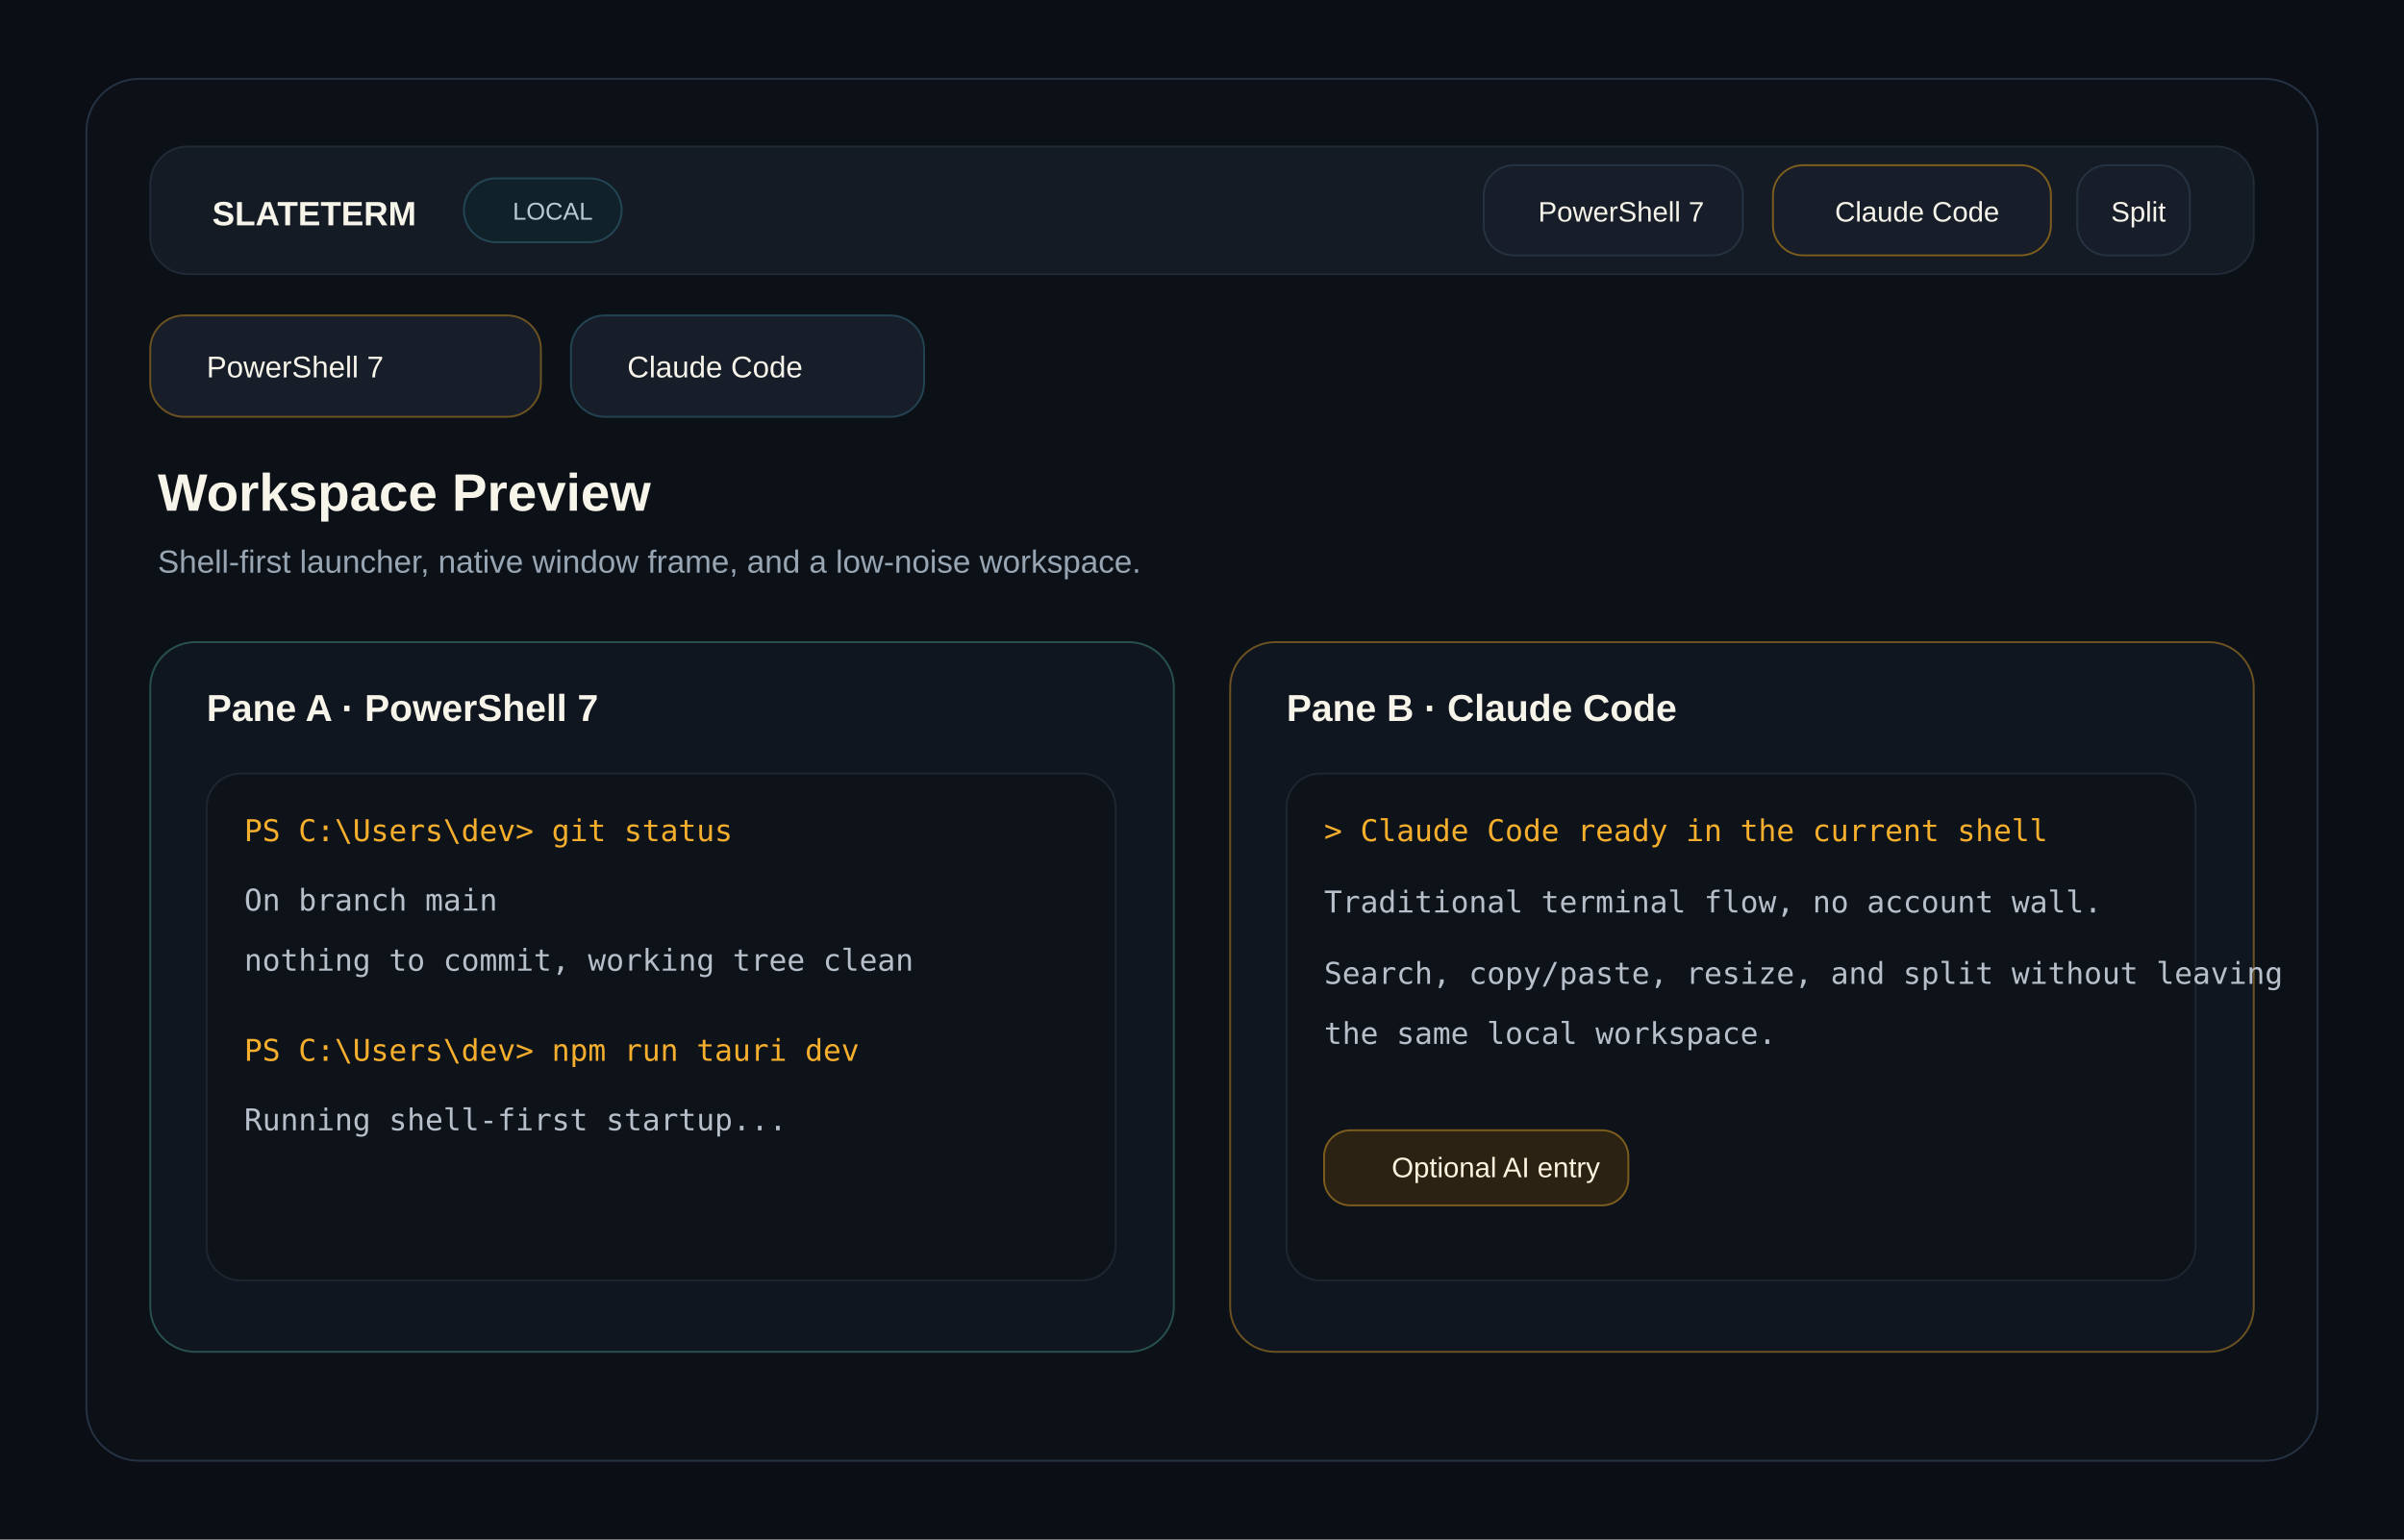
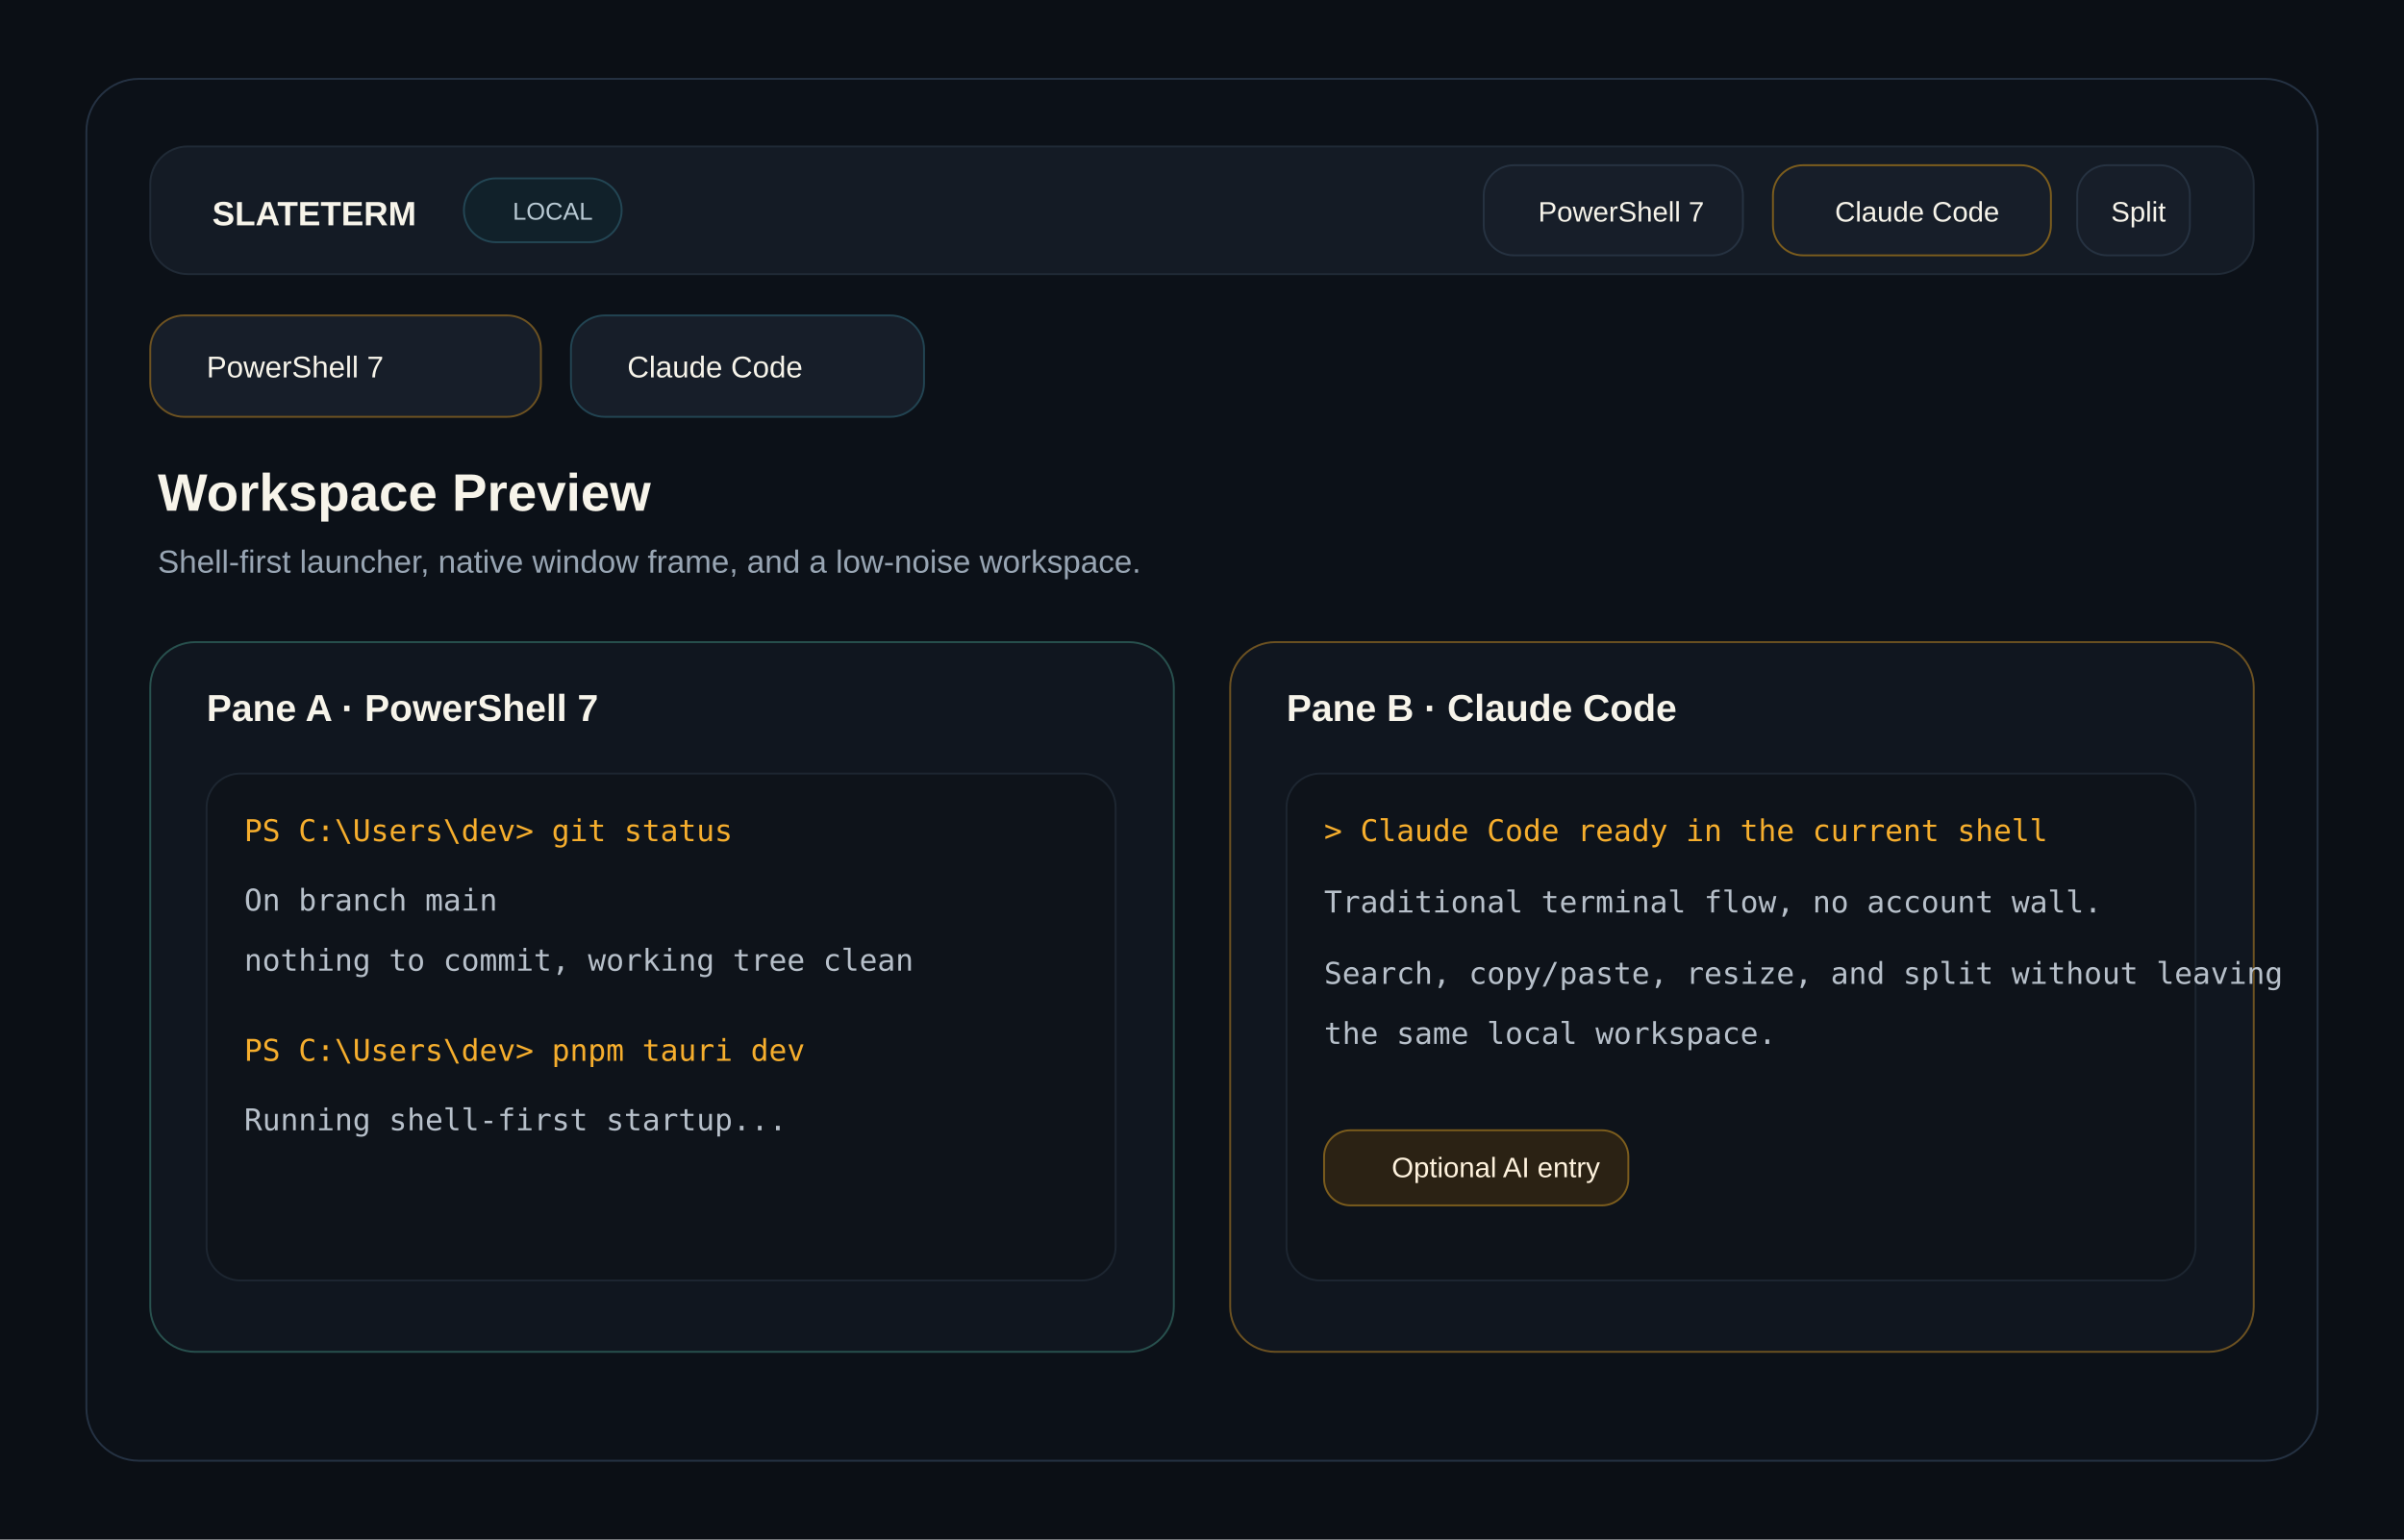
<svg xmlns="http://www.w3.org/2000/svg" width="1280" height="820" viewBox="0 0 1280 820" fill="none">
  <rect width="1280" height="820" fill="#0B0F15" />
  <rect x="46" y="42" width="1188" height="736" rx="28" fill="#0C1118" stroke="#253243" />
  <rect x="80" y="78" width="1120" height="68" rx="20" fill="#141B25" stroke="#202A36" />
  <text x="113" y="120" fill="#F7F4EA" font-size="18" font-family="Segoe UI, Arial, sans-serif" font-weight="700">SLATETERM</text>
  <rect x="247" y="95" width="84" height="34" rx="17" fill="#11212A" stroke="#234654" />
  <text x="273" y="117" fill="#B9CAD4" font-size="13" font-family="Segoe UI, Arial, sans-serif">LOCAL</text>
  <rect x="790" y="88" width="138" height="48" rx="16" fill="#171E29" stroke="#263241" />
  <text x="819" y="118" fill="#F7F4EA" font-size="15" font-family="Segoe UI, Arial, sans-serif">PowerShell 7</text>
  <rect x="944" y="88" width="148" height="48" rx="16" fill="#171E29" stroke="#7C5D1D" />
  <text x="977" y="118" fill="#F7F4EA" font-size="15" font-family="Segoe UI, Arial, sans-serif">Claude Code</text>
  <rect x="1106" y="88" width="60" height="48" rx="16" fill="#171E29" stroke="#263241" />
  <text x="1124" y="118" fill="#F7F4EA" font-size="15" font-family="Segoe UI, Arial, sans-serif">Split</text>
  <rect x="80" y="168" width="208" height="54" rx="18" fill="#171E29" stroke="#6D5221" />
  <text x="110" y="201" fill="#F7F4EA" font-size="16" font-family="Segoe UI, Arial, sans-serif">PowerShell 7</text>
  <rect x="304" y="168" width="188" height="54" rx="18" fill="#171E29" stroke="#224452" />
  <text x="334" y="201" fill="#F7F4EA" font-size="16" font-family="Segoe UI, Arial, sans-serif">Claude Code</text>
  <text x="84" y="272" fill="#F7F4EA" font-size="28" font-family="Segoe UI, Arial, sans-serif" font-weight="700">Workspace Preview</text>
  <text x="84" y="305" fill="#98A5B3" font-size="17" font-family="Segoe UI, Arial, sans-serif">Shell-first launcher, native window frame, and a low-noise workspace.</text>
  <rect x="80" y="342" width="545" height="378" rx="24" fill="#10161F" stroke="#28514E" />
  <text x="110" y="384" fill="#F7F4EA" font-size="20" font-family="Segoe UI, Arial, sans-serif" font-weight="700">Pane A · PowerShell 7</text>
  <rect x="110" y="412" width="484" height="270" rx="18" fill="#0E131A" stroke="#1D2631" />
  <text x="130" y="448" fill="#F6AE2D" font-size="16" font-family="Cascadia Mono, Consolas, monospace">PS C:\Users\dev&gt; git status</text>
  <text x="130" y="485" fill="#B7C0CA" font-size="16" font-family="Cascadia Mono, Consolas, monospace">On branch main</text>
  <text x="130" y="517" fill="#B7C0CA" font-size="16" font-family="Cascadia Mono, Consolas, monospace">nothing to commit, working tree clean</text>
-   <text x="130" y="565" fill="#F6AE2D" font-size="16" font-family="Cascadia Mono, Consolas, monospace">PS C:\Users\dev&gt; npm run tauri dev</text>
+   <text x="130" y="565" fill="#F6AE2D" font-size="16" font-family="Cascadia Mono, Consolas, monospace">PS C:\Users\dev&gt; pnpm tauri dev</text>
  <text x="130" y="602" fill="#B7C0CA" font-size="16" font-family="Cascadia Mono, Consolas, monospace">Running shell-first startup...</text>
  <rect x="655" y="342" width="545" height="378" rx="24" fill="#10161F" stroke="#6D5221" />
  <text x="685" y="384" fill="#F7F4EA" font-size="20" font-family="Segoe UI, Arial, sans-serif" font-weight="700">Pane B · Claude Code</text>
  <rect x="685" y="412" width="484" height="270" rx="18" fill="#0E131A" stroke="#1D2631" />
  <text x="705" y="448" fill="#F6AE2D" font-size="16" font-family="Cascadia Mono, Consolas, monospace">&gt; Claude Code ready in the current shell</text>
  <text x="705" y="486" fill="#B7C0CA" font-size="16" font-family="Cascadia Mono, Consolas, monospace">Traditional terminal flow, no account wall.</text>
  <text x="705" y="524" fill="#B7C0CA" font-size="16" font-family="Cascadia Mono, Consolas, monospace">Search, copy/paste, resize, and split without leaving</text>
  <text x="705" y="556" fill="#B7C0CA" font-size="16" font-family="Cascadia Mono, Consolas, monospace">the same local workspace.</text>
  <rect x="705" y="602" width="162" height="40" rx="14" fill="#2B2214" stroke="#7C5D1D" />
  <text x="741" y="627" fill="#FFF3DE" font-size="15" font-family="Segoe UI, Arial, sans-serif">Optional AI entry</text>
</svg>
